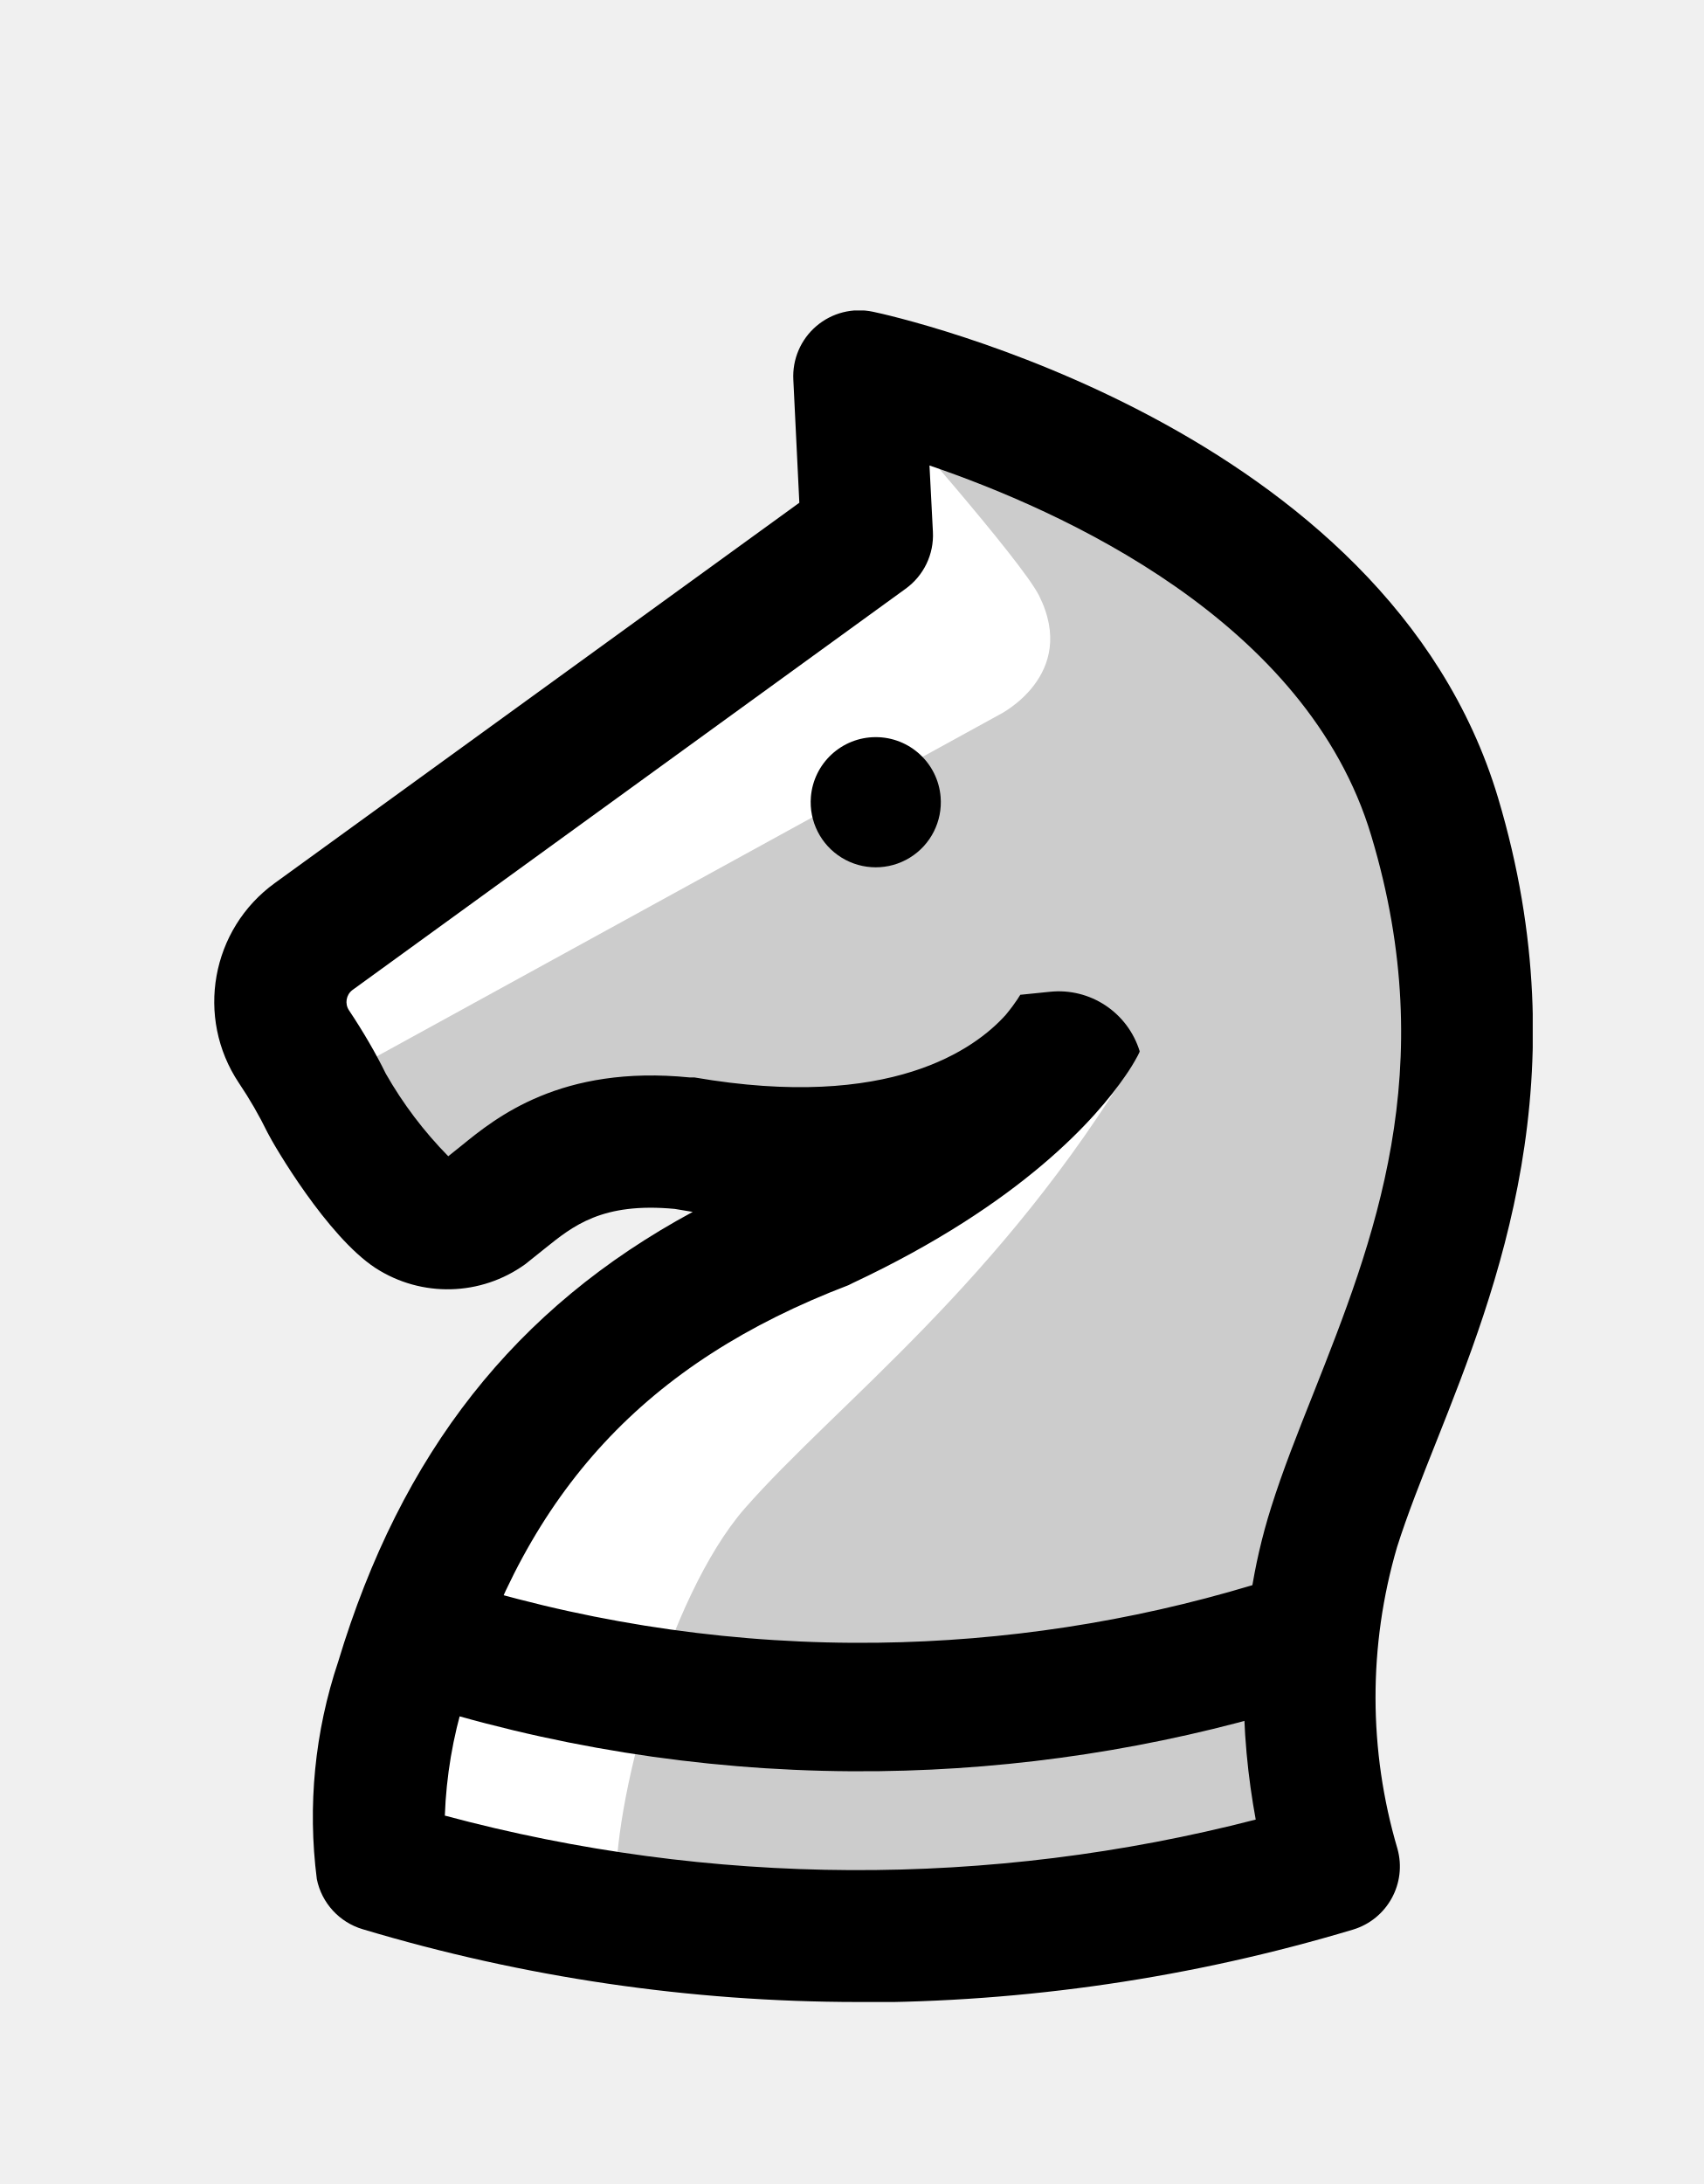
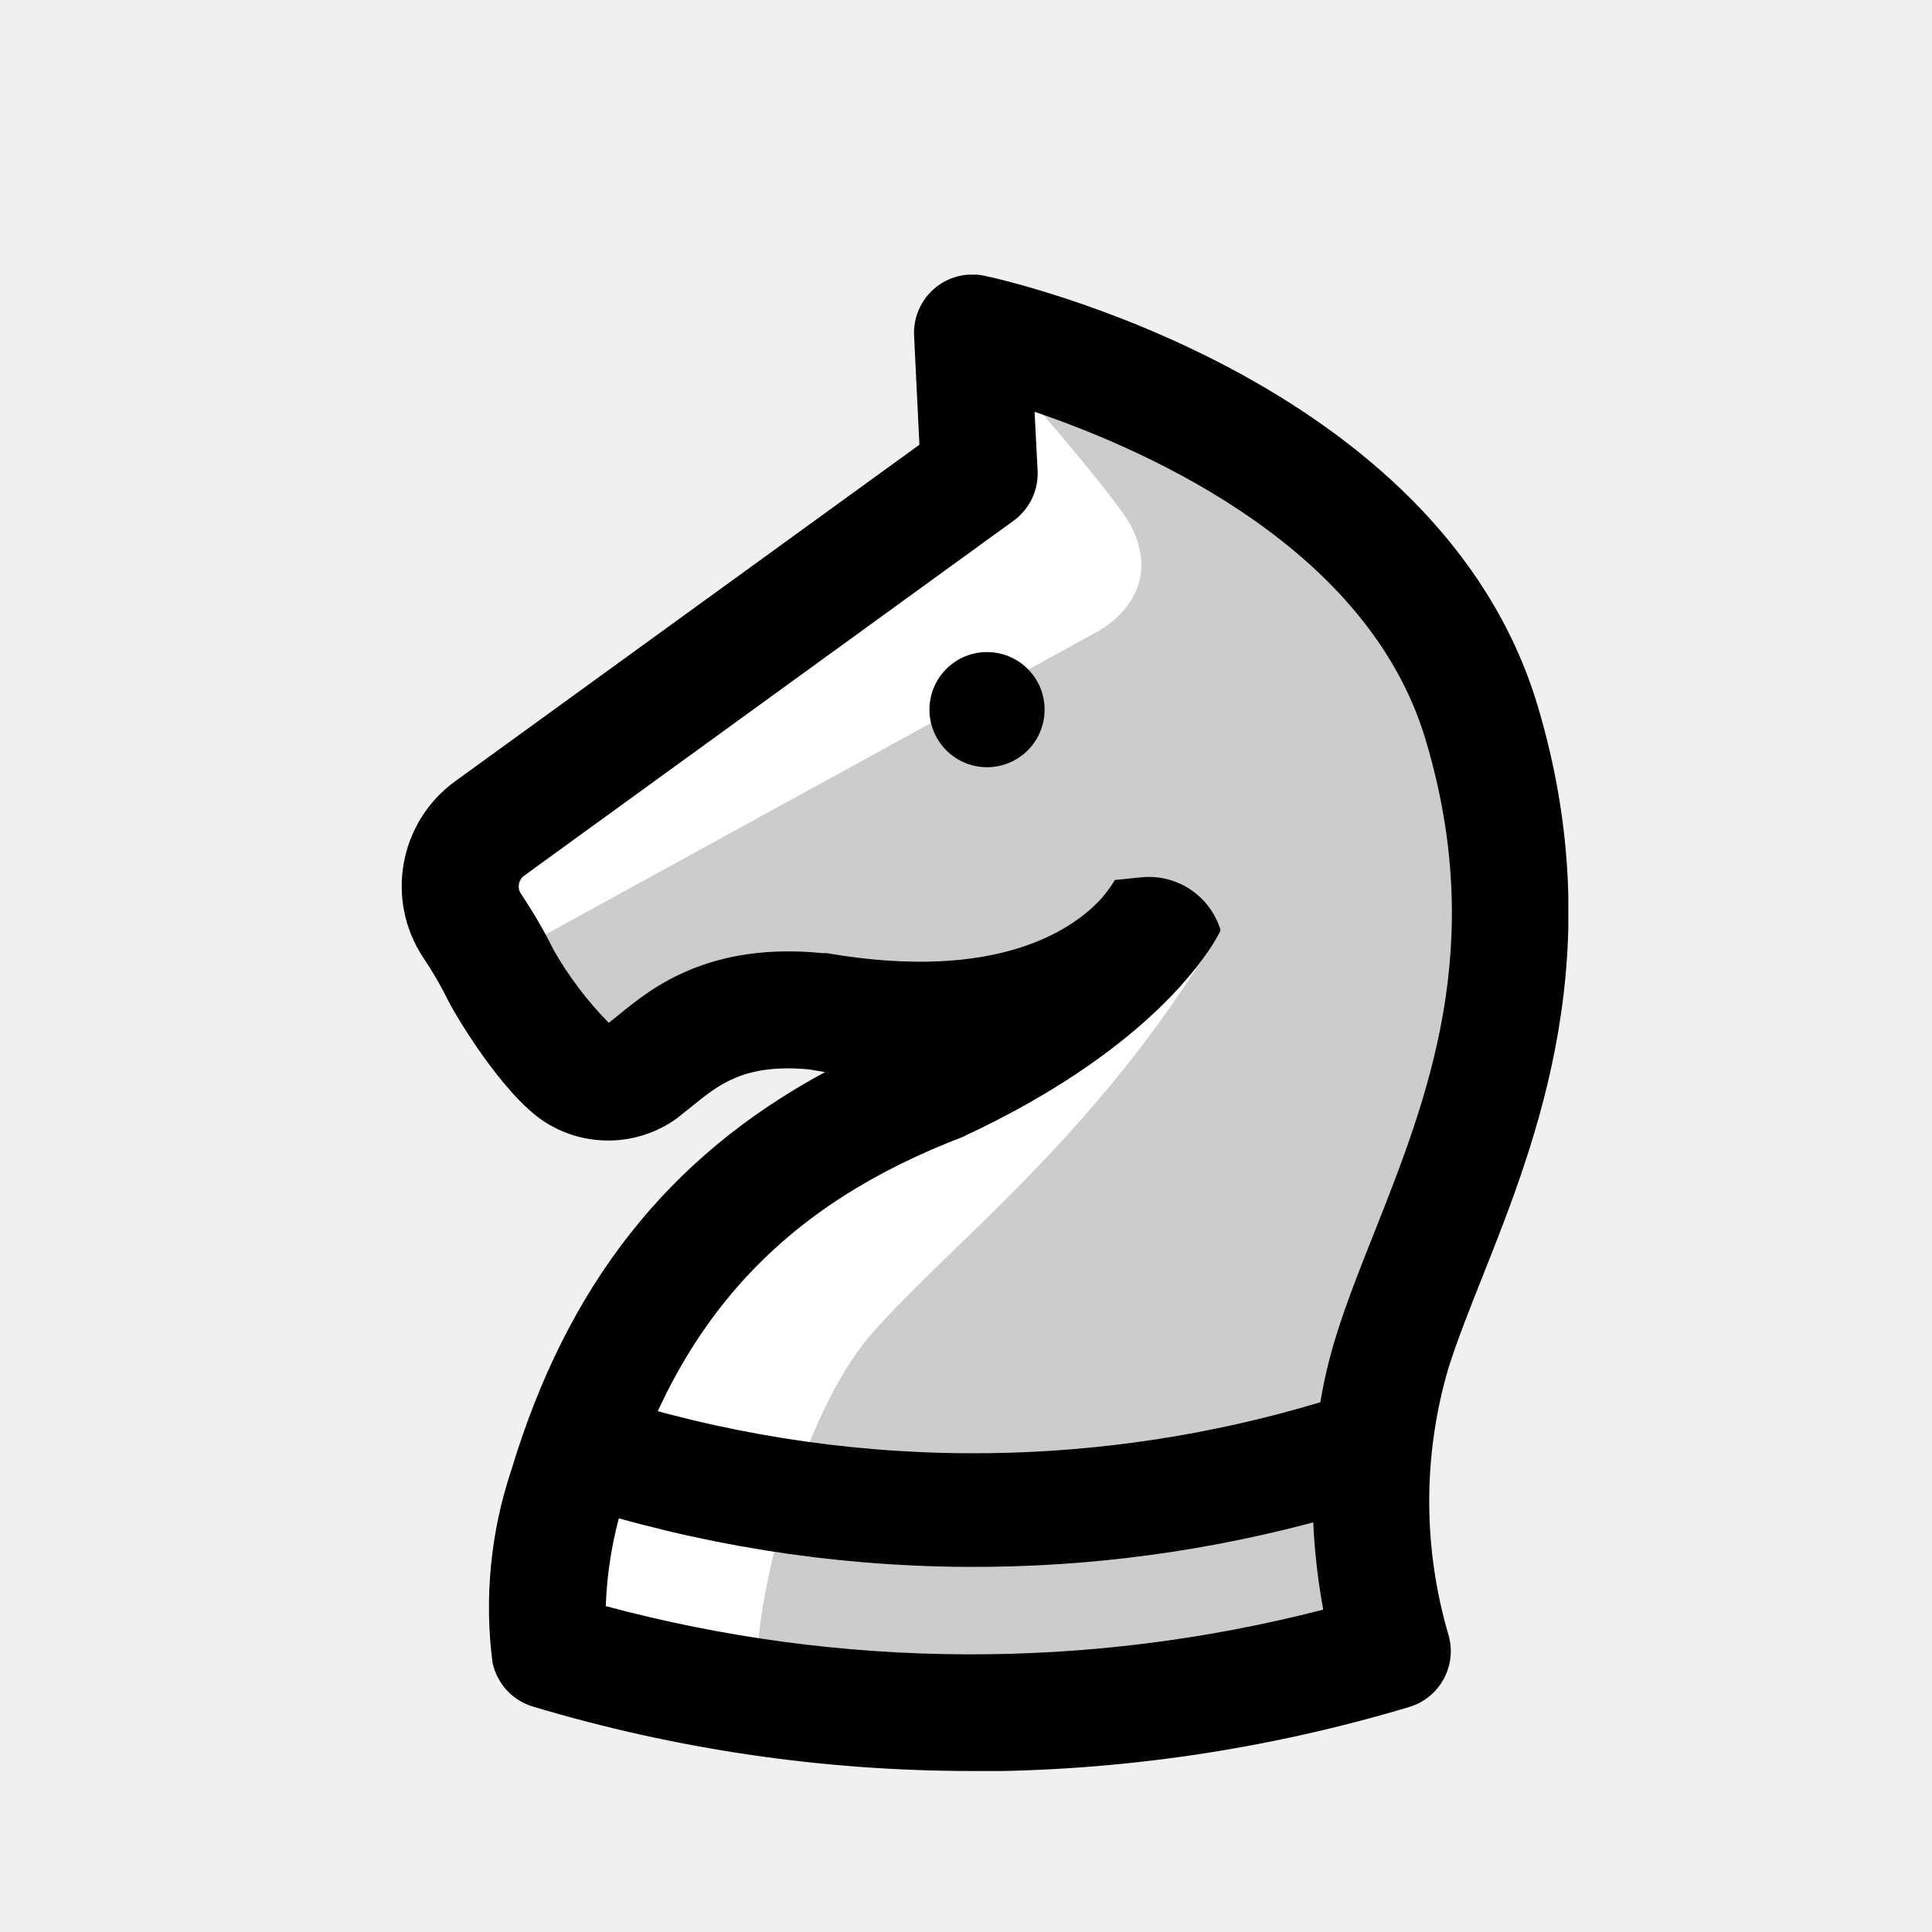
- <svg xmlns="http://www.w3.org/2000/svg" viewBox="-50 -92.5 398 510">
+ <svg xmlns="http://www.w3.org/2000/svg" width="100" height="100" viewBox="-50 -92.5 398 510">
  <defs>
    <clipPath id="a">
      <path d="M0 0h308v395H0Zm0 0" />
    </clipPath>
  </defs>
  <path fill="#ccc" d="M39.1 343.3a388.4 388.4 0 0 0 115.2 16.3 388.3 388.3 0 0 0 107.3-16.3l-2-8c-3-13.4-7.4-41.5 2-71.1 12.8-40.7 45.9-91.3 23.5-166C261.4 19.1 150.7-4.6 150.7-4.6l1.8 37-129.3 93.8a18.9 18.9 0 0 0-4.6 25.7c2.7 4 5.4 8.6 7.7 13.2s13 21 19.7 25.4a15.7 15.7 0 0 0 17.7-.5c8-5.7 18-18.3 46-15.6 74 12.6 92.5-27.8 92.5-27.8s-11.8 24.1-59.5 46.6c-49.8 19-82.4 51.6-99 106.7-7.8 26.2-4.6 43.4-4.6 43.4" />
  <path fill="#fff" d="m27.4 160 156-85.6s18.6-9.2 9.3-27.8c-4.1-8.2-35.8-44-35.8-44v37L18.1 141.5Zm188.2-6.2c-32 53.5-70.1 81.4-91.7 106-18 20.7-31 69.5-30 90 .6 12.4-51.1-9.9-51.1-9.9l13.4-63.7 27.7-52.5 45.3-32.9Zm0 0" />
  <g clip-path="url(#a)" transform="translate(0 -20)">
    <path d="M54 351.5a371.7 371.7 0 0 0 189.3.9c-3.5-19-5.1-45.4 3.6-72.9 2.7-8.6 6.2-17.4 9.9-26.7 14-35.4 29.9-75.5 13.5-130.1-15-50.3-72.4-76-103.2-86.5l.8 15.5a15.4 15.4 0 0 1-6.4 13.3L32.3 158.7a3.5 3.5 0 0 0-.8 4.7c3.4 5.1 6.3 10.1 8.6 14.8a93.5 93.5 0 0 0 14.6 19.3l3-2.4c8.1-6.6 23.3-19 53.4-16h1.1c45.8 7.9 65.6-6.7 72.7-14.6 2.5-3 3.5-4.9 3.6-5l-.2.3 6.9-.7c9.4-1 18.2 4.8 21 13.9l-.1.3a20.9 20.9 0 0 1-.4.8 46 46 0 0 1-2.9 4.7c-6.6 9.6-24 29.7-63.6 48.3l-1 .5c-47.4 18.1-75 48-89.7 96.7a105 105 0 0 0-4.6 27.2m96.4 43.5a403.4 403.4 0 0 1-115.6-17A15.4 15.4 0 0 1 24 366.3a114 114 0 0 1 5-50.8c14.7-48.7 41.3-82.6 82.8-105a201.6 201.6 0 0 1-4.2-.7c-17-1.6-23.8 4-30.4 9.3l-4.5 3.6a31 31 0 0 1-35 .9C26.4 216.2 14 195 12.5 192a97 97 0 0 0-6.7-11.6 34.2 34.2 0 0 1 8.4-46.7l122.5-88.8-1.4-28.7A15.4 15.4 0 0 1 153.9.3c4.9 1 120 26.6 146 113.5 19.4 64.9-.1 114.3-14.4 150.3-3.5 8.8-6.8 17.1-9.2 24.7a124.8 124.8 0 0 0 .1 70.4 15.4 15.4 0 0 1-10.4 18.9 403.6 403.6 0 0 1-115.7 17" />
  </g>
  <path fill="#fff" stroke="#000" stroke-linecap="round" stroke-linejoin="round" stroke-miterlimit="10" stroke-width="30" d="M55 292a333 333 0 0 0 100.2 14.1 332.8 332.8 0 0 0 91.4-14" />
  <path d="M169.7 93.6a15.2 15.2 0 1 1-30.3 0 15.2 15.2 0 0 1 30.3 0" />
</svg>
